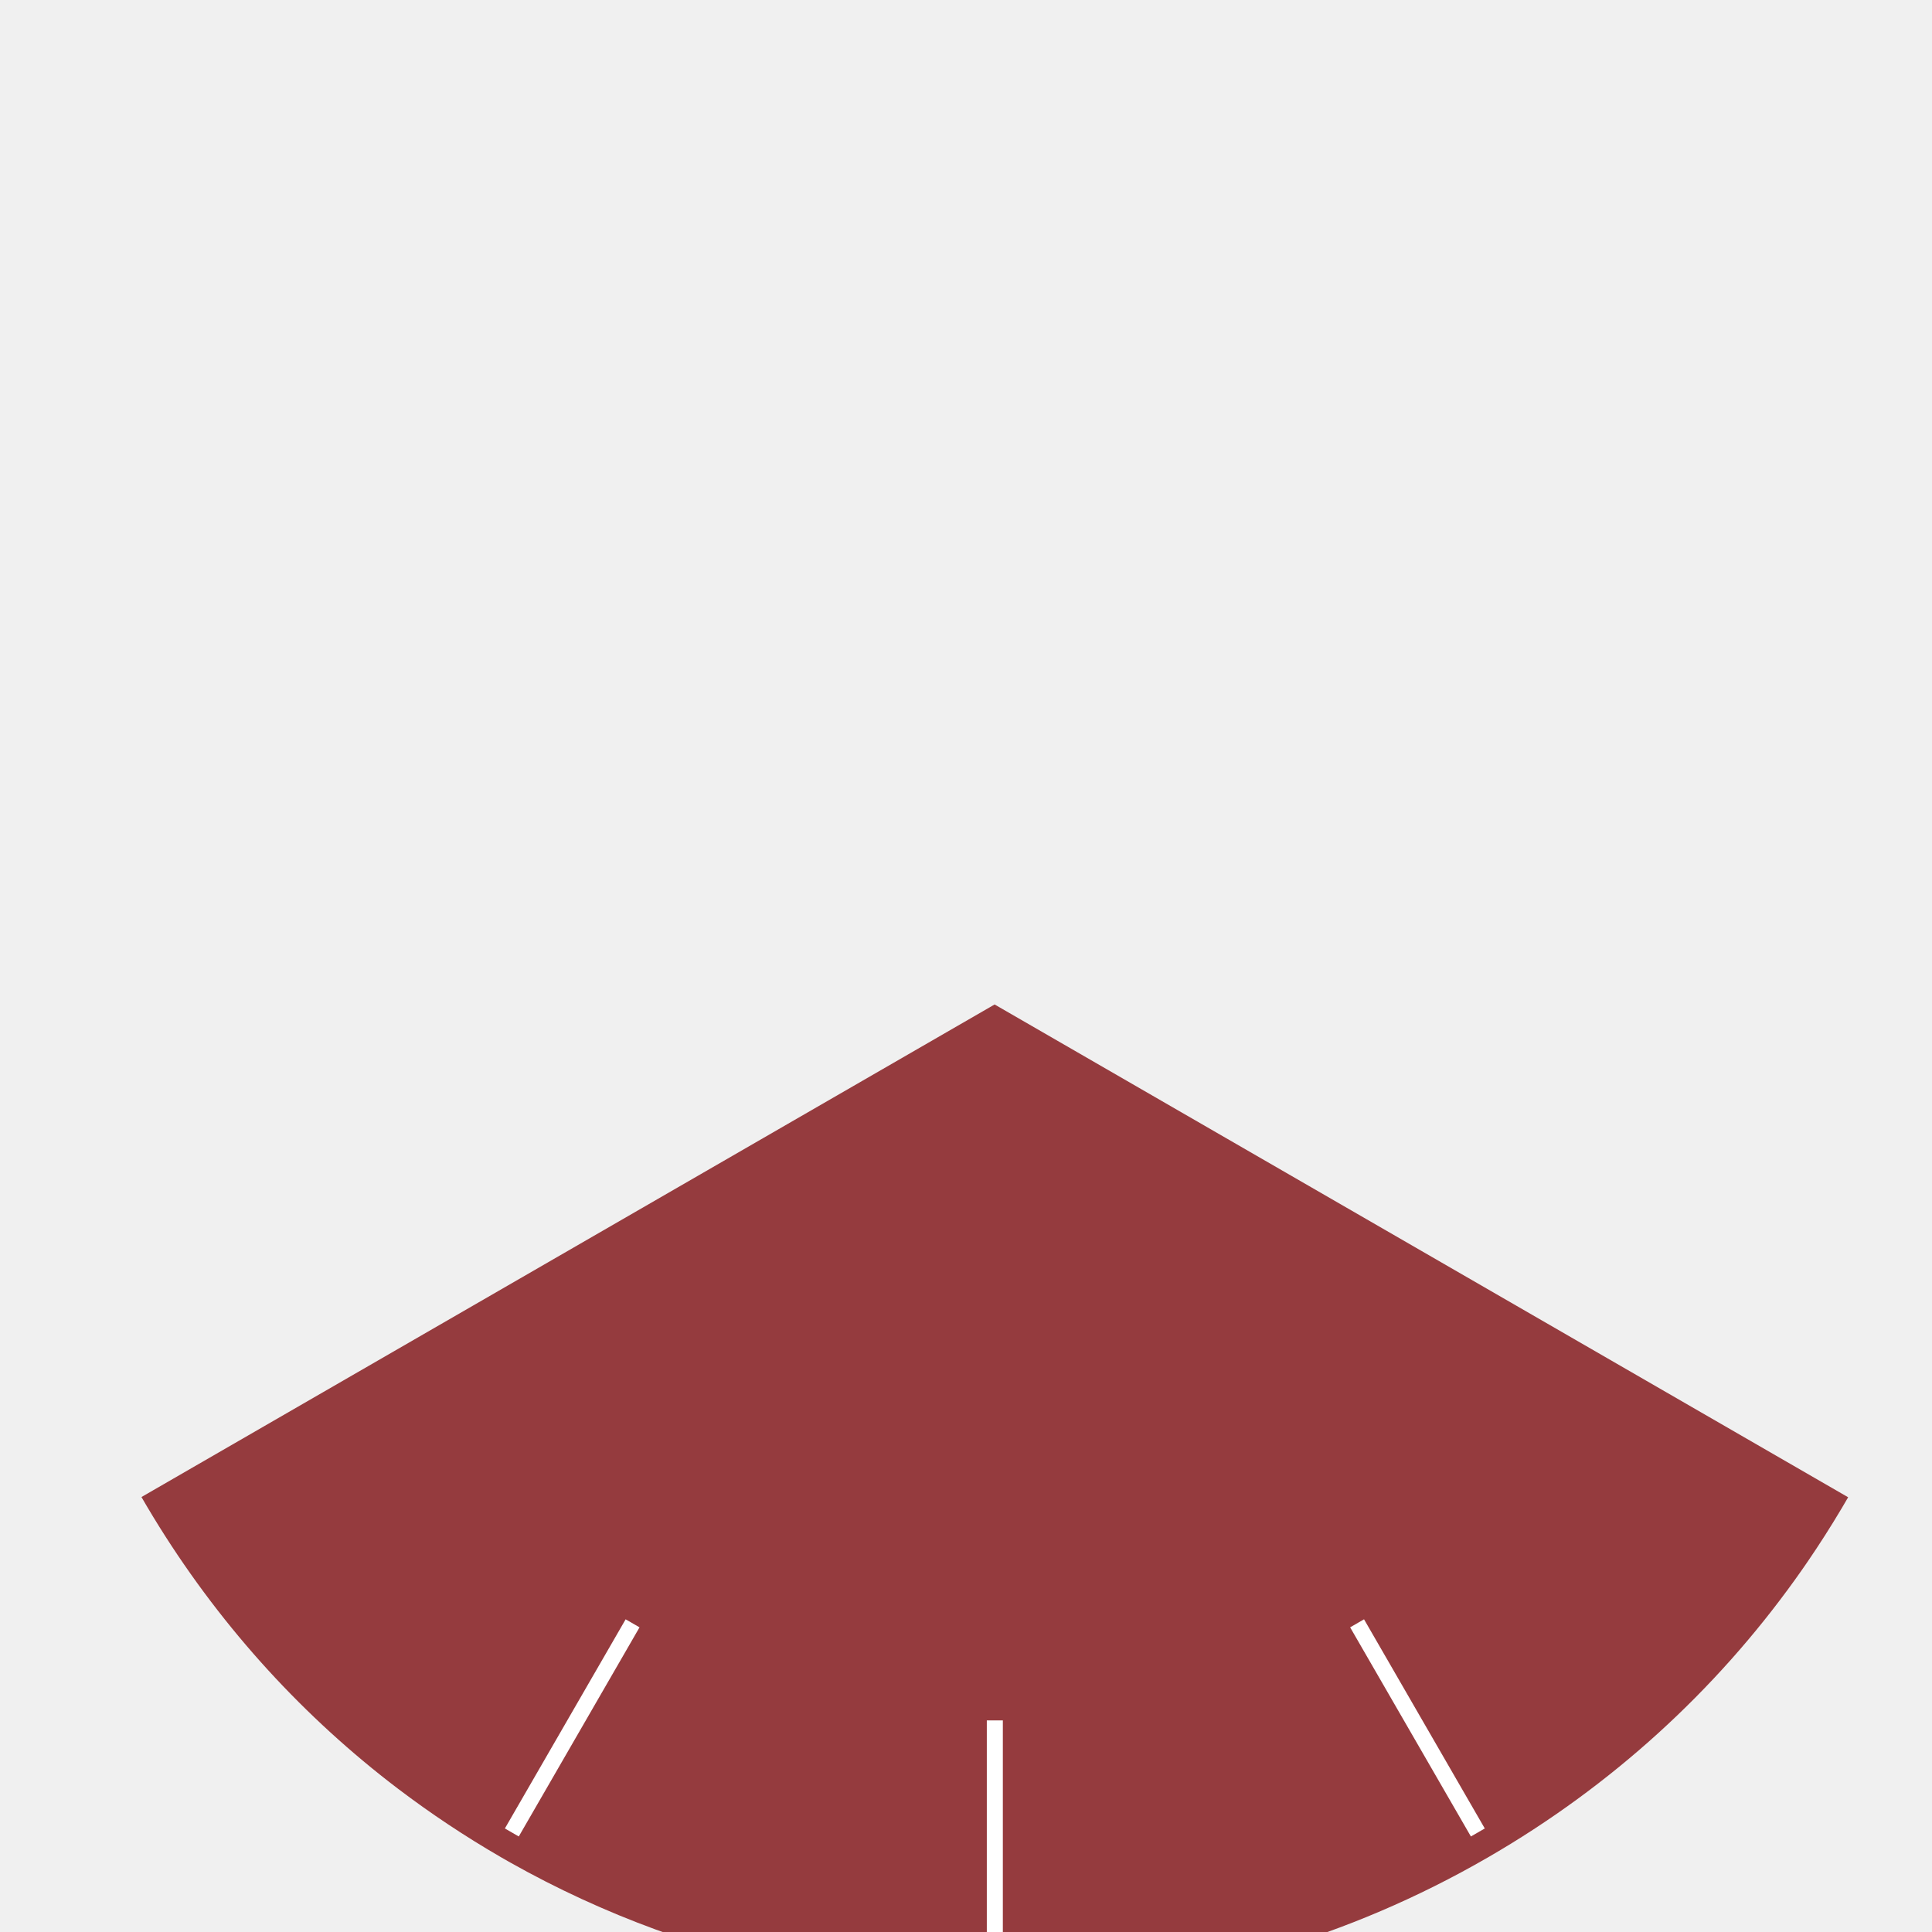
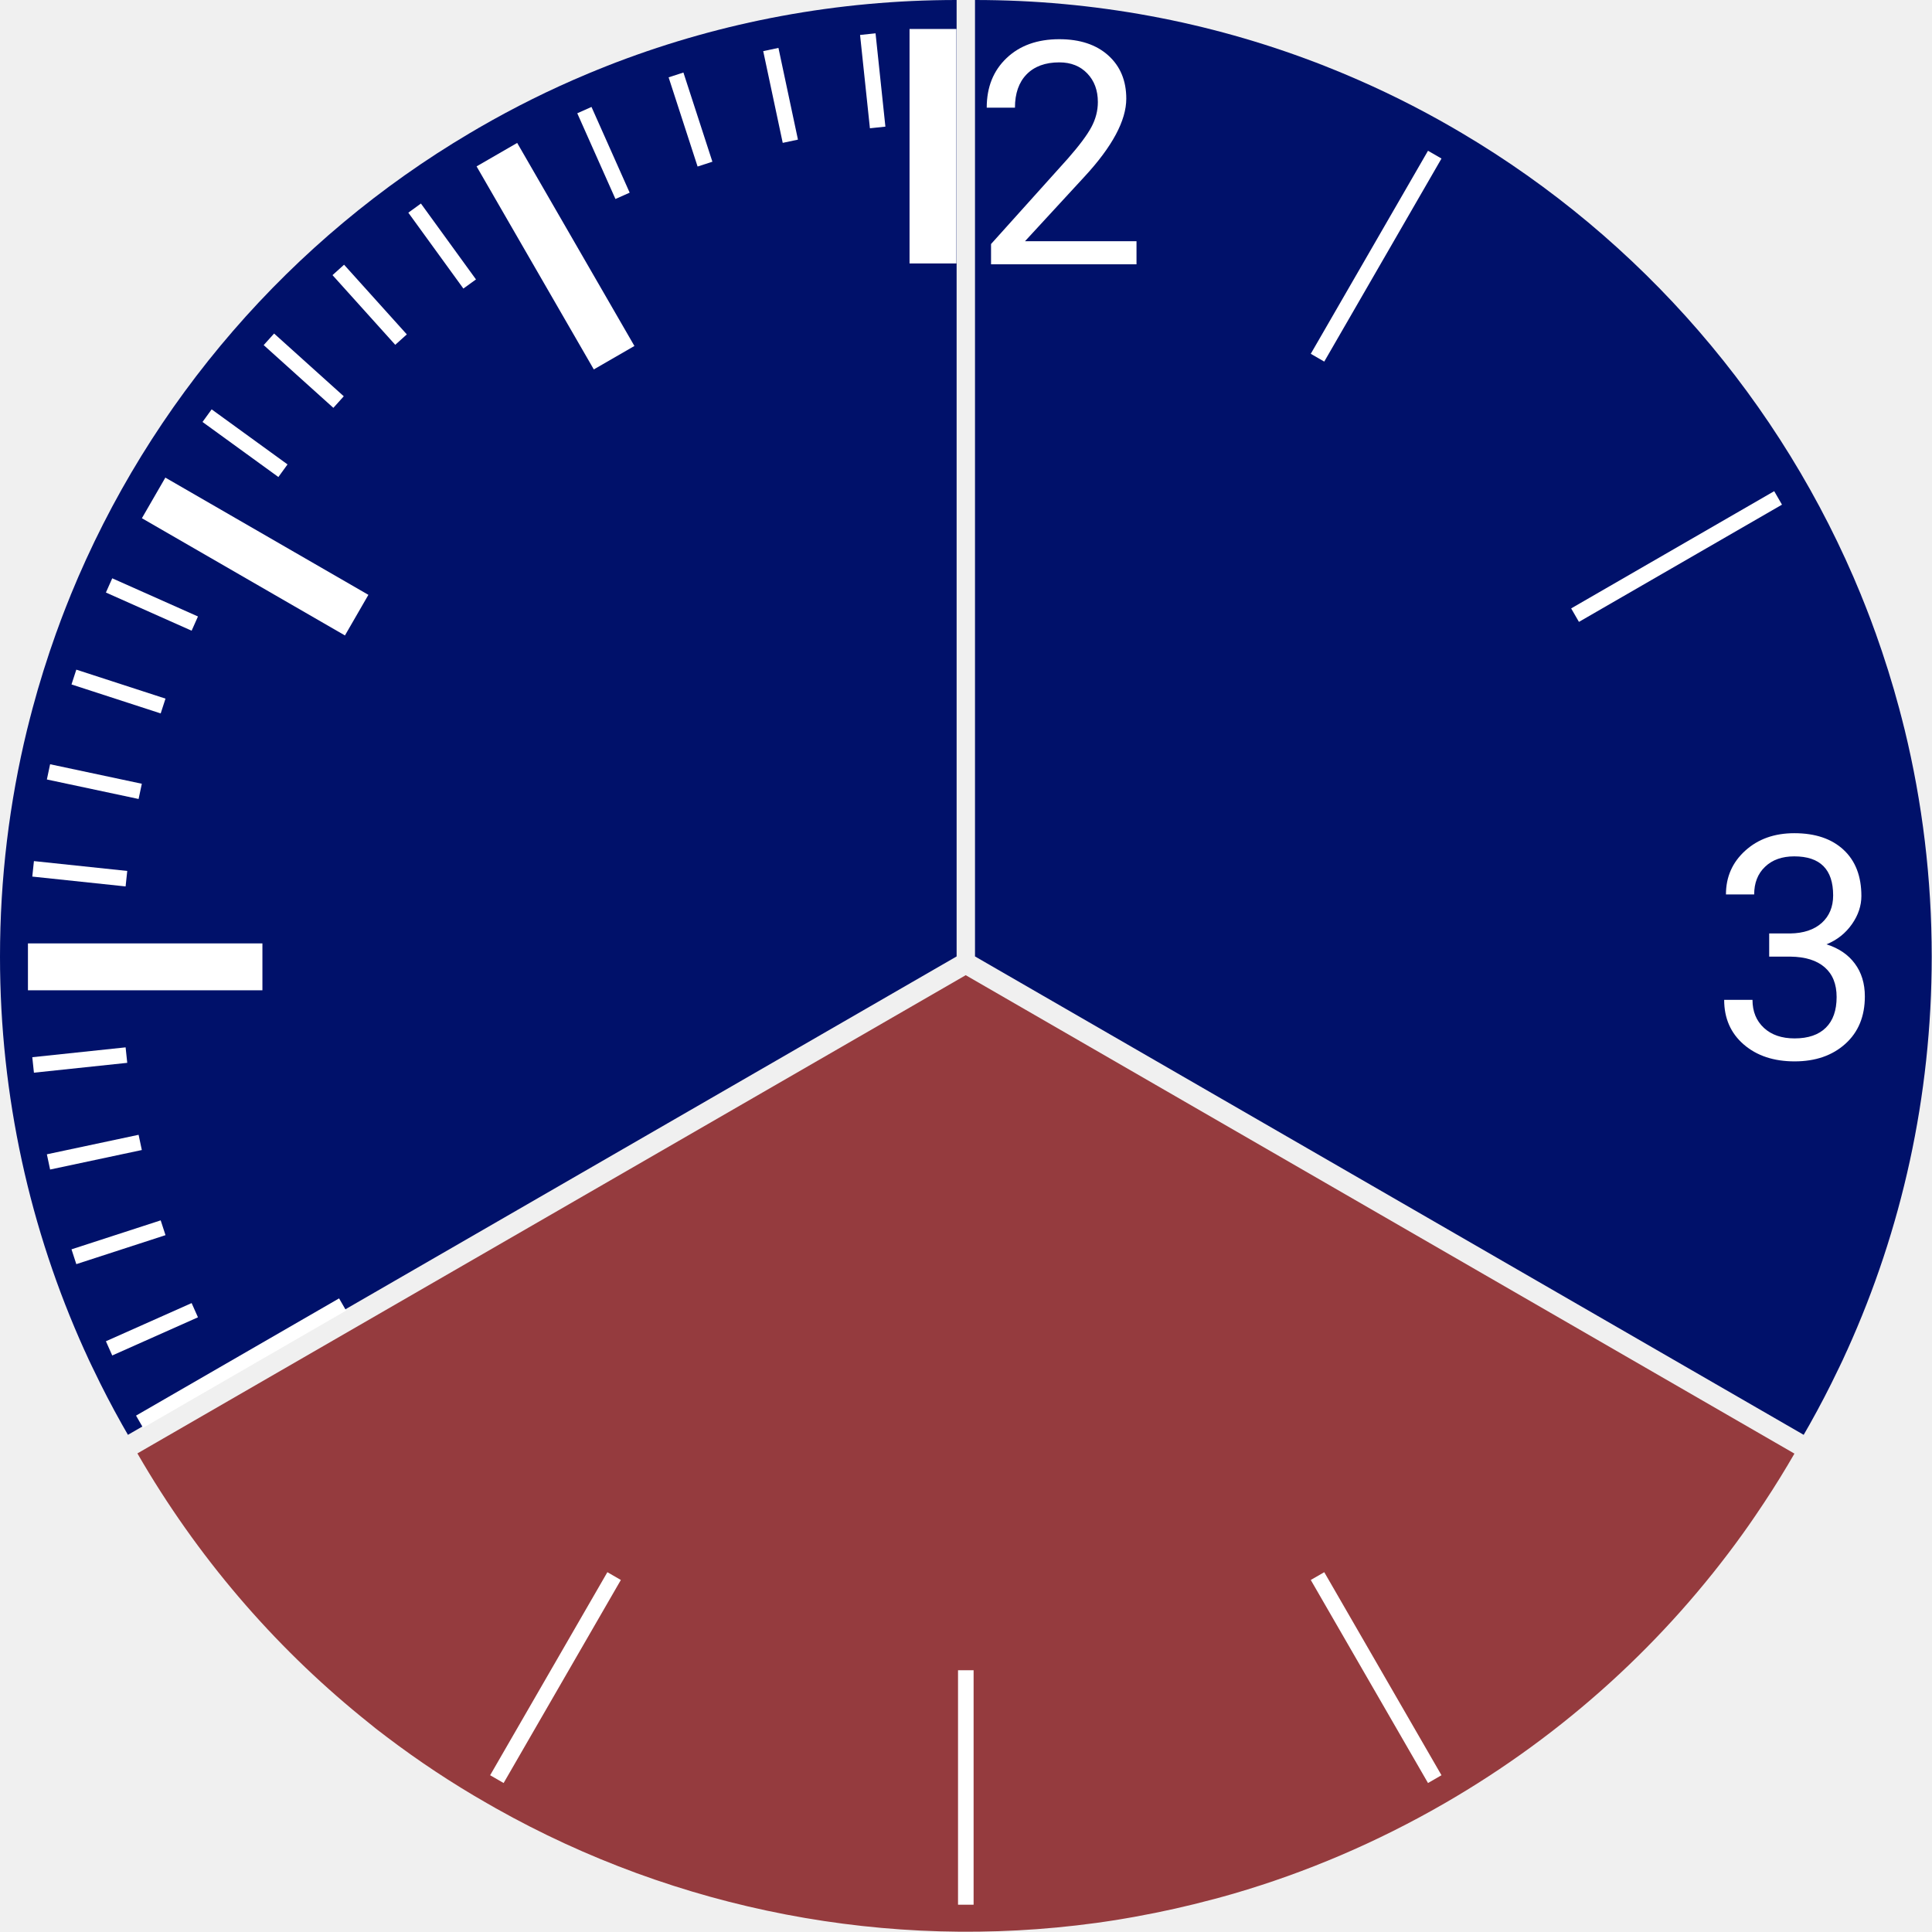
- <svg xmlns="http://www.w3.org/2000/svg" version="1.1" id="Layer_1" x="0px" y="0px" width="2000px" height="2000px" viewBox="0 0 2000 2000" enable-background="new 0 0 2000 2000" xml:space="preserve">
+ <svg xmlns="http://www.w3.org/2000/svg" version="1.1" id="Layer_1" x="0px" y="0px" width="2060px" height="2060px" viewBox="0 0 2060 2060" enable-background="new 0 0 2060 2060" xml:space="preserve">
  <g>
    <g>
      <g>
-         <path fill="#953B3E" d="M412.102,1851.755c-0.876-0.667-1.75-1.341-2.625-2.012c-2.233-1.705-4.46-3.419-6.676-5.142     c-1.853-1.441-3.7-2.896-5.544-4.352c-1.177-0.929-2.355-1.857-3.529-2.791c-2.806-2.235-5.604-4.483-8.388-6.75     c-0.156-0.127-0.311-0.252-0.465-0.379c-93.321-76.096-174.65-170.124-238.432-280.6l883.174-509.9l883.567,510.128     c-0.204,0.353-0.402,0.706-0.605,1.058c-1.847,3.189-3.705,6.367-5.582,9.528c-0.177,0.3-0.351,0.6-0.527,0.897     c-11.093,18.659-22.692,36.836-34.768,54.524c-0.861,1.259-1.735,2.512-2.604,3.771c-1.403,2.037-2.811,4.074-4.229,6.101     c-1.847,2.635-3.709,5.261-5.582,7.878c-0.41,0.576-0.818,1.154-1.229,1.729c-81.904,114.019-188.794,212.876-318.271,287.632     c-72.254,41.716-147.491,73.584-224.156,96.025c-1.287,0.376-2.576,0.74-3.863,1.111c-2.373,0.683-4.746,1.365-7.124,2.031     c-3.15,0.881-6.308,1.746-9.467,2.599c-0.544,0.146-1.09,0.297-1.636,0.443c-27.299,7.306-54.898,13.481-82.727,18.514     c-0.341,0.062-0.682,0.124-1.023,0.187c-3.266,0.587-6.536,1.15-9.809,1.706c-1.171,0.197-2.345,0.396-3.514,0.591     c-2.399,0.397-4.801,0.783-7.204,1.165c-2.207,0.349-4.409,0.694-6.618,1.028c-1.327,0.202-2.658,0.399-3.989,0.598     c-3.462,0.51-6.925,1.01-10.39,1.482c-0.042,0.006-0.088,0.012-0.132,0.02c-221.548,30.238-446.673-13.731-639.587-122.318     c-1.035-0.585-2.068-1.177-3.104-1.767c-2.225-1.263-4.445-2.526-6.66-3.808C481.309,1900.991,445.728,1877.276,412.102,1851.755     z" />
+         <path fill="#00116A" d="M625.6,79.1c1-0.4,2-0.8,3.101-1.3c2.6-1.1,5.2-2.2,7.8-3.2c2.2-0.9,4.4-1.8,6.5-2.6     c1.4-0.6,2.8-1.1,4.2-1.7c3.3-1.3,6.7-2.6,10-3.9c0.2-0.1,0.399-0.1,0.6-0.2C770.3,23.4,892.4,0,1020,0v1019.8L136.4,1529.9     c-0.2-0.4-0.4-0.7-0.6-1.101c-1.8-3.2-3.7-6.399-5.5-9.6c-0.2-0.3-0.3-0.601-0.5-0.9c-10.6-18.899-20.6-38.1-29.8-57.399     c-0.7-1.4-1.3-2.801-2-4.101c-1.1-2.2-2.1-4.5-3.2-6.7c-1.4-2.899-2.7-5.8-4-8.8c-0.3-0.6-0.6-1.3-0.9-1.899     C32.2,1311.5,0,1169.5,0,1020c0-83.4,10-164.5,28.9-242.1c0.3-1.301,0.6-2.601,1-3.9c0.6-2.4,1.2-4.8,1.8-7.2     c0.8-3.2,1.6-6.3,2.5-9.5c0.1-0.5,0.3-1.1,0.4-1.6c7.3-27.3,15.8-54.3,25.3-80.9c0.1-0.3,0.2-0.7,0.4-1c1.1-3.1,2.3-6.2,3.4-9.3     c0.4-1.1,0.8-2.2,1.2-3.3c0.9-2.3,1.7-4.5,2.6-6.8c0.8-2.101,1.6-4.2,2.4-6.2c0.5-1.3,1-2.5,1.5-3.8c1.3-3.301,2.6-6.5,3.9-9.7     V634.6c84.6-207,235.2-380,425.7-492.7c1-0.6,2.1-1.2,3.1-1.8c2.2-1.3,4.4-2.6,6.601-3.9C548.4,114.4,586.7,95.4,625.6,79.1z" />
      </g>
    </g>
  </g>
-   <line fill="none" stroke="#FFFFFF" stroke-width="16.6" stroke-miterlimit="10" x1="529.848" y1="1896.967" x2="654.849" y2="1680.461" />
-   <line fill="none" stroke="#FFFFFF" stroke-width="16.6" stroke-miterlimit="10" x1="1029.848" y1="2030.942" x2="1029.85" y2="1780.942" />
-   <line fill="none" stroke="#FFFFFF" stroke-width="16.6" stroke-miterlimit="10" x1="1529.848" y1="1896.967" x2="1404.85" y2="1680.459" />
+   <line fill="none" stroke="#FFFFFF" stroke-width="50" stroke-miterlimit="10" x1="29.8" y1="1030.9" x2="279.8" y2="1030.9" />
+   <line fill="none" stroke="#FFFFFF" stroke-width="16.6" stroke-miterlimit="10" x1="925.3" y1="36.4" x2="935.8" y2="135.9" />
+   <line fill="none" stroke="#FFFFFF" stroke-width="16.6" stroke-miterlimit="10" x1="35.3" y1="1135.5" x2="134.8" y2="1125" />
+   <line fill="none" stroke="#FFFFFF" stroke-width="16.6" stroke-miterlimit="10" x1="821.9" y1="52.8" x2="842.7" y2="150.6" />
+   <line fill="none" stroke="#FFFFFF" stroke-width="16.6" stroke-miterlimit="10" x1="51.7" y1="1238.9" x2="149.5" y2="1218.1" />
+   <line fill="none" stroke="#FFFFFF" stroke-width="16.6" stroke-miterlimit="10" x1="720.8" y1="79.9" x2="751.7" y2="175" />
+   <line fill="none" stroke="#FFFFFF" stroke-width="16.6" stroke-miterlimit="10" x1="78.8" y1="1340" x2="173.9" y2="1309.1" />
+   <line fill="none" stroke="#FFFFFF" stroke-width="16.6" stroke-miterlimit="10" x1="623.1" y1="117.4" x2="663.8" y2="208.8" />
+   <line fill="none" stroke="#FFFFFF" stroke-width="16.6" stroke-miterlimit="10" x1="116.3" y1="1437.7" x2="207.7" y2="1397" />
+   <line fill="none" stroke="#FFFFFF" stroke-width="16.6" stroke-miterlimit="10" x1="442.1" y1="221.9" x2="500.8" y2="302.8" />
+   <line fill="none" stroke="#FFFFFF" stroke-width="16.6" stroke-miterlimit="10" x1="360.7" y1="287.8" x2="427.6" y2="362.1" />
+   <line fill="none" stroke="#FFFFFF" stroke-width="16.6" stroke-miterlimit="10" x1="286.7" y1="361.8" x2="361" y2="428.7" />
+   <line fill="none" stroke="#FFFFFF" stroke-width="16.6" stroke-miterlimit="10" x1="220.8" y1="443.2" x2="301.7" y2="501.9" />
+   <line fill="none" stroke="#FFFFFF" stroke-width="16.6" stroke-miterlimit="10" x1="116.3" y1="624.2" x2="207.7" y2="664.9" />
+   <line fill="none" stroke="#FFFFFF" stroke-width="16.6" stroke-miterlimit="10" x1="78.8" y1="721.9" x2="173.9" y2="752.8" />
+   <line fill="none" stroke="#FFFFFF" stroke-width="16.6" stroke-miterlimit="10" x1="51.7" y1="823" x2="149.5" y2="843.8" />
+   <line fill="none" stroke="#FFFFFF" stroke-width="16.6" stroke-miterlimit="10" x1="35.3" y1="926.4" x2="134.8" y2="936.9" />
+   <line fill="none" stroke="#FFFFFF" stroke-width="15" stroke-miterlimit="10" x1="148.8" y1="1515.9" x2="365.3" y2="1390.9" />
+   <line fill="none" stroke="#FFFFFF" stroke-width="50" stroke-miterlimit="10" x1="994.8" y1="280.9" x2="994.8" y2="30.9" />
+   <line fill="none" stroke="#FFFFFF" stroke-width="50" stroke-miterlimit="10" x1="654.8" y1="381.4" x2="529.8" y2="164.9" />
+   <line fill="none" stroke="#FFFFFF" stroke-width="50" stroke-miterlimit="10" x1="380.3" y1="655.9" x2="163.8" y2="530.9" />
+   <g>
+     <g>
+       <g>
+         <path fill="#953B3E" d="M412.1,1851.8c-0.899-0.7-1.8-1.3-2.6-2c-2.2-1.7-4.5-3.399-6.7-5.1c-1.899-1.4-3.7-2.9-5.5-4.4     c-1.2-0.899-2.399-1.899-3.5-2.8c-2.8-2.2-5.6-4.5-8.399-6.8c-0.2-0.101-0.301-0.3-0.5-0.4c-93.3-76.1-174.601-170.1-238.4-280.6     l883.2-509.9l883.6,510.101c-0.2,0.399-0.399,0.699-0.6,1.1c-1.8,3.2-3.7,6.4-5.601,9.5c-0.199,0.3-0.399,0.6-0.5,0.9     c-11.1,18.699-22.699,36.8-34.8,54.5c-0.899,1.3-1.7,2.5-2.6,3.8c-1.4,2-2.8,4.1-4.2,6.1c-1.8,2.601-3.7,5.3-5.6,7.9     c-0.4,0.6-0.801,1.2-1.2,1.7c-81.9,114-188.8,212.899-318.3,287.6c-72.301,41.7-147.5,73.6-224.2,96c-1.3,0.4-2.6,0.7-3.9,1.1     c-2.399,0.7-4.699,1.4-7.1,2c-3.2,0.9-6.3,1.7-9.5,2.601c-0.5,0.1-1.1,0.3-1.6,0.399c-27.301,7.301-54.9,13.5-82.7,18.5     c-0.3,0.101-0.7,0.101-1,0.2c-3.3,0.6-6.5,1.2-9.8,1.7c-1.2,0.199-2.301,0.399-3.5,0.6c-2.4,0.4-4.801,0.8-7.2,1.2     c-2.2,0.3-4.4,0.7-6.6,1c-1.301,0.2-2.7,0.399-4,0.601c-3.5,0.5-6.9,1-10.4,1.5h-0.1c-221.5,30.199-446.7-13.7-639.601-122.301     c-1-0.6-2.1-1.199-3.1-1.8c-2.2-1.3-4.4-2.5-6.7-3.8C481.3,1901,445.7,1877.3,412.1,1851.8z" />
+       </g>
+     </g>
+   </g>
+   <line fill="none" stroke="#FFFFFF" stroke-width="16.6" stroke-miterlimit="10" x1="529.8" y1="1897" x2="654.8" y2="1680.5" />
+   <line fill="none" stroke="#FFFFFF" stroke-width="16.6" stroke-miterlimit="10" x1="1029.8" y1="2030.9" x2="1029.8" y2="1780.9" />
+   <line fill="none" stroke="#FFFFFF" stroke-width="16.6" stroke-miterlimit="10" x1="1529.8" y1="1897" x2="1404.8" y2="1680.5" />
+   <g>
+     <g>
+       <g>
+         <path fill="#00116A" d="M1434,79.1c-1-0.4-2-0.8-3.1-1.3c-2.601-1.1-5.2-2.2-7.801-3.2c-2.199-0.9-4.399-1.8-6.5-2.6     c-1.399-0.6-2.8-1.1-4.199-1.7c-3.301-1.3-6.7-2.6-10-3.9c-0.2-0.1-0.4-0.1-0.601-0.2C1289.3,23.4,1167.2,0,1039.6,0v1019.8     L1923.2,1529.9c0.2-0.4,0.399-0.7,0.6-1.101c1.8-3.2,3.7-6.399,5.5-9.6c0.2-0.3,0.3-0.601,0.5-0.9     c10.601-18.899,20.601-38.1,29.8-57.399c0.7-1.4,1.301-2.801,2-4.101c1.101-2.2,2.101-4.5,3.2-6.7c1.4-2.899,2.7-5.8,4-8.8     c0.3-0.6,0.601-1.3,0.9-1.899c57.8-127.9,90-269.9,90-419.4c0-83.4-10-164.5-28.9-242.1c-0.3-1.301-0.6-2.601-1-3.9     c-0.6-2.4-1.2-4.8-1.8-7.2c-0.8-3.2-1.6-6.3-2.5-9.5c-0.1-0.5-0.3-1.1-0.4-1.6c-7.3-27.3-15.8-54.3-25.3-80.9     c-0.1-0.3-0.2-0.7-0.4-1c-1.1-3.1-2.3-6.2-3.399-9.3c-0.4-1.1-0.801-2.2-1.2-3.3c-0.9-2.3-1.7-4.5-2.6-6.8     c-0.801-2.101-1.601-4.2-2.4-6.2c-0.5-1.3-1-2.5-1.5-3.8c-1.3-3.301-2.6-6.5-3.9-9.7V634.6c-84.6-207-235.199-380-425.7-492.7     c-1-0.6-2.1-1.2-3.1-1.8c-2.2-1.3-4.4-2.6-6.6-3.9C1511.3,114.4,1472.9,95.4,1434,79.1z" />
+       </g>
+     </g>
+   </g>
+   <line fill="none" stroke="#FFFFFF" stroke-width="16.6" stroke-miterlimit="10" x1="1679.4" y1="655.9" x2="1895.9" y2="530.9" />
+   <line fill="none" stroke="#FFFFFF" stroke-width="16.6" stroke-miterlimit="10" x1="1404.8" y1="381.4" x2="1529.8" y2="164.9" />
+   <g>
+     <g>
+       <g>
+         <path fill="#FFFFFF" d="M1211.8,281.8h-155.1v-21.6l81.899-91.1c12.101-13.8,20.5-25,25.101-33.6c4.6-8.6,6.899-17.5,6.899-26.7     c0-12.4-3.699-22.5-11.199-30.4s-17.5-11.9-29.9-11.9c-15,0-26.6,4.3-34.9,12.8c-8.3,8.5-12.399,20.4-12.399,35.5H1052.1     c0-21.8,7-39.4,21.101-52.8c14-13.4,32.8-20.2,56.3-20.2c22,0,39.4,5.8,52.2,17.3s19.2,26.9,19.2,46.1     c0,23.3-14.9,51.1-44.601,83.2l-63.399,68.8H1211.8V281.8z" />
+       </g>
+     </g>
+   </g>
+   <g>
+     <g>
+       <g>
+         <path fill="#FFFFFF" d="M1886.3,995.3h22.601c14.199-0.2,25.399-4,33.5-11.2c8.1-7.3,12.199-17.1,12.199-29.399     c0-27.7-13.8-41.601-41.5-41.601c-13,0-23.399,3.7-31.1,11.101c-7.8,7.399-11.6,17.3-11.6,29.5H1840.3     c0-18.8,6.9-34.3,20.601-46.7c13.699-12.4,31.1-18.6,52.3-18.6c22.3,0,39.8,5.899,52.5,17.699c12.7,11.801,19,28.2,19,49.301     c0,10.3-3.3,20.3-10,29.899c-6.7,9.601-15.7,16.9-27.2,21.601c13,4.1,23.1,10.899,30.2,20.5c7.1,9.5,10.7,21.199,10.7,35     c0,21.199-6.9,38.1-20.801,50.6c-13.899,12.5-31.899,18.7-54.1,18.7s-40.3-6-54.2-18c-13.899-12-20.899-27.9-20.899-47.601     h30.199c0,12.5,4.101,22.4,12.2,29.9c8.101,7.5,19,11.2,32.7,11.2c14.5,0,25.6-3.801,33.3-11.4s11.5-18.5,11.5-32.7     c0-13.8-4.2-24.3-12.7-31.699c-8.5-7.4-20.6-11.2-36.6-11.4h-22.6v-24.7H1886.3z" />
+       </g>
+     </g>
+   </g>
</svg>
